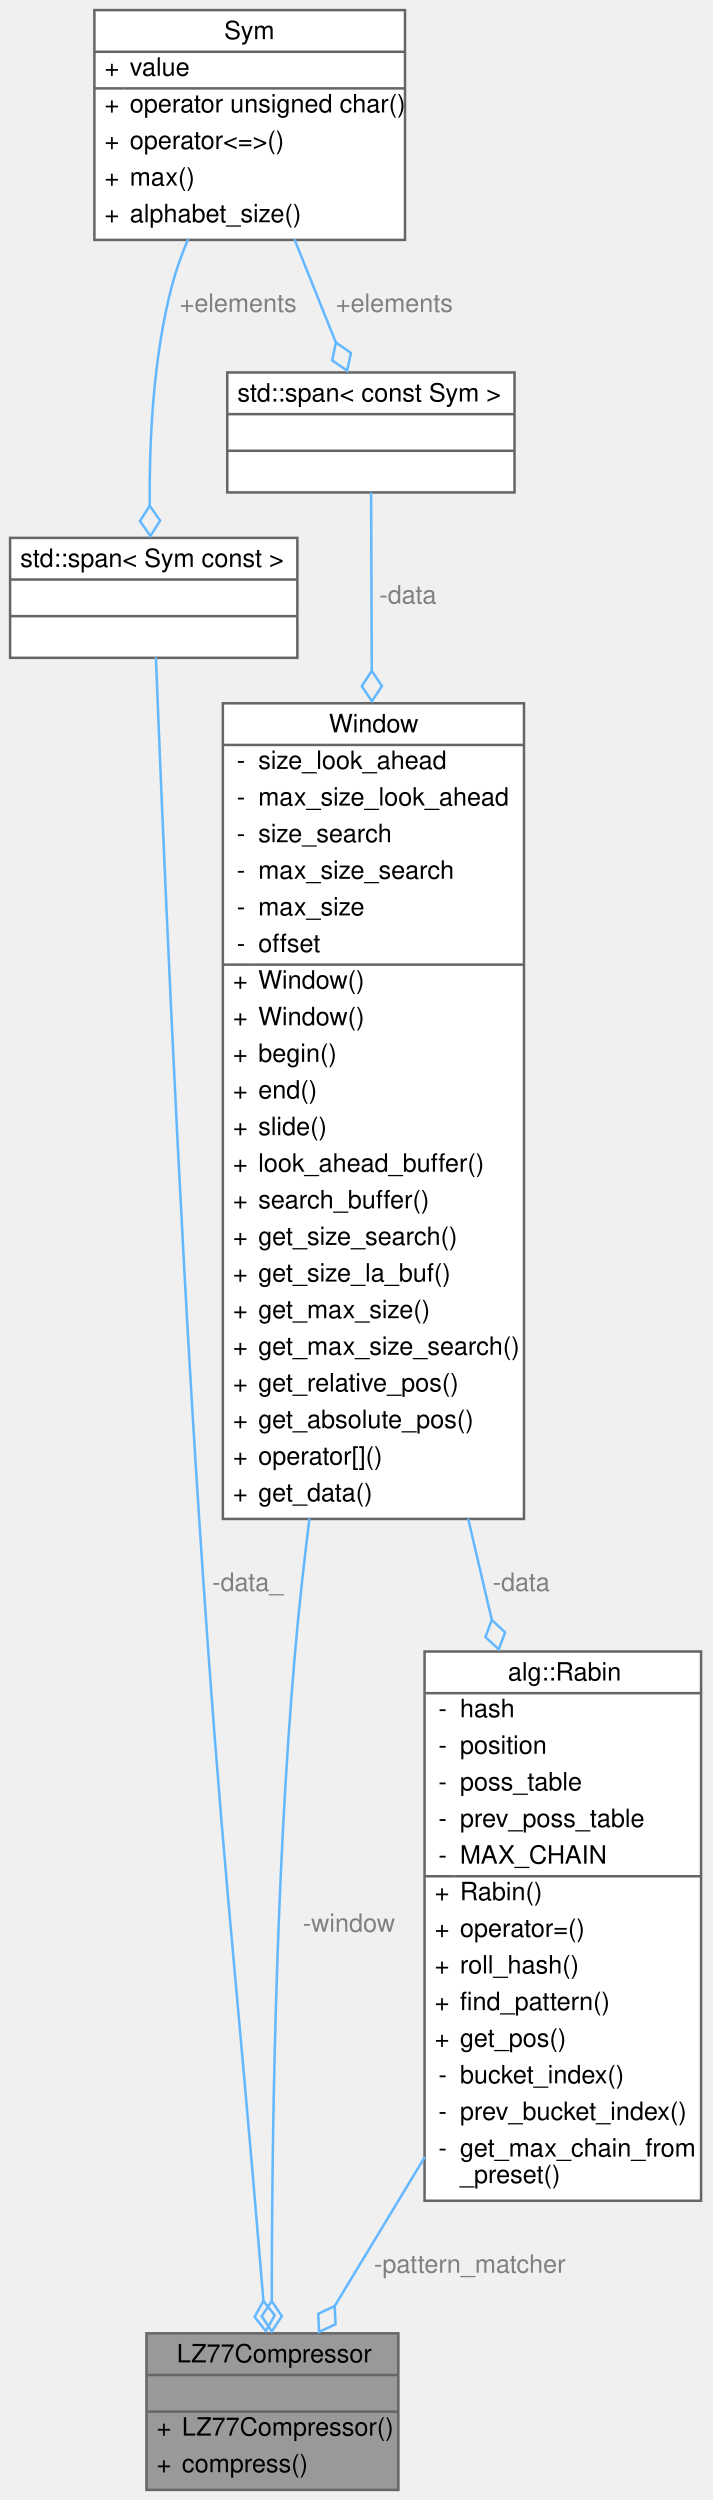
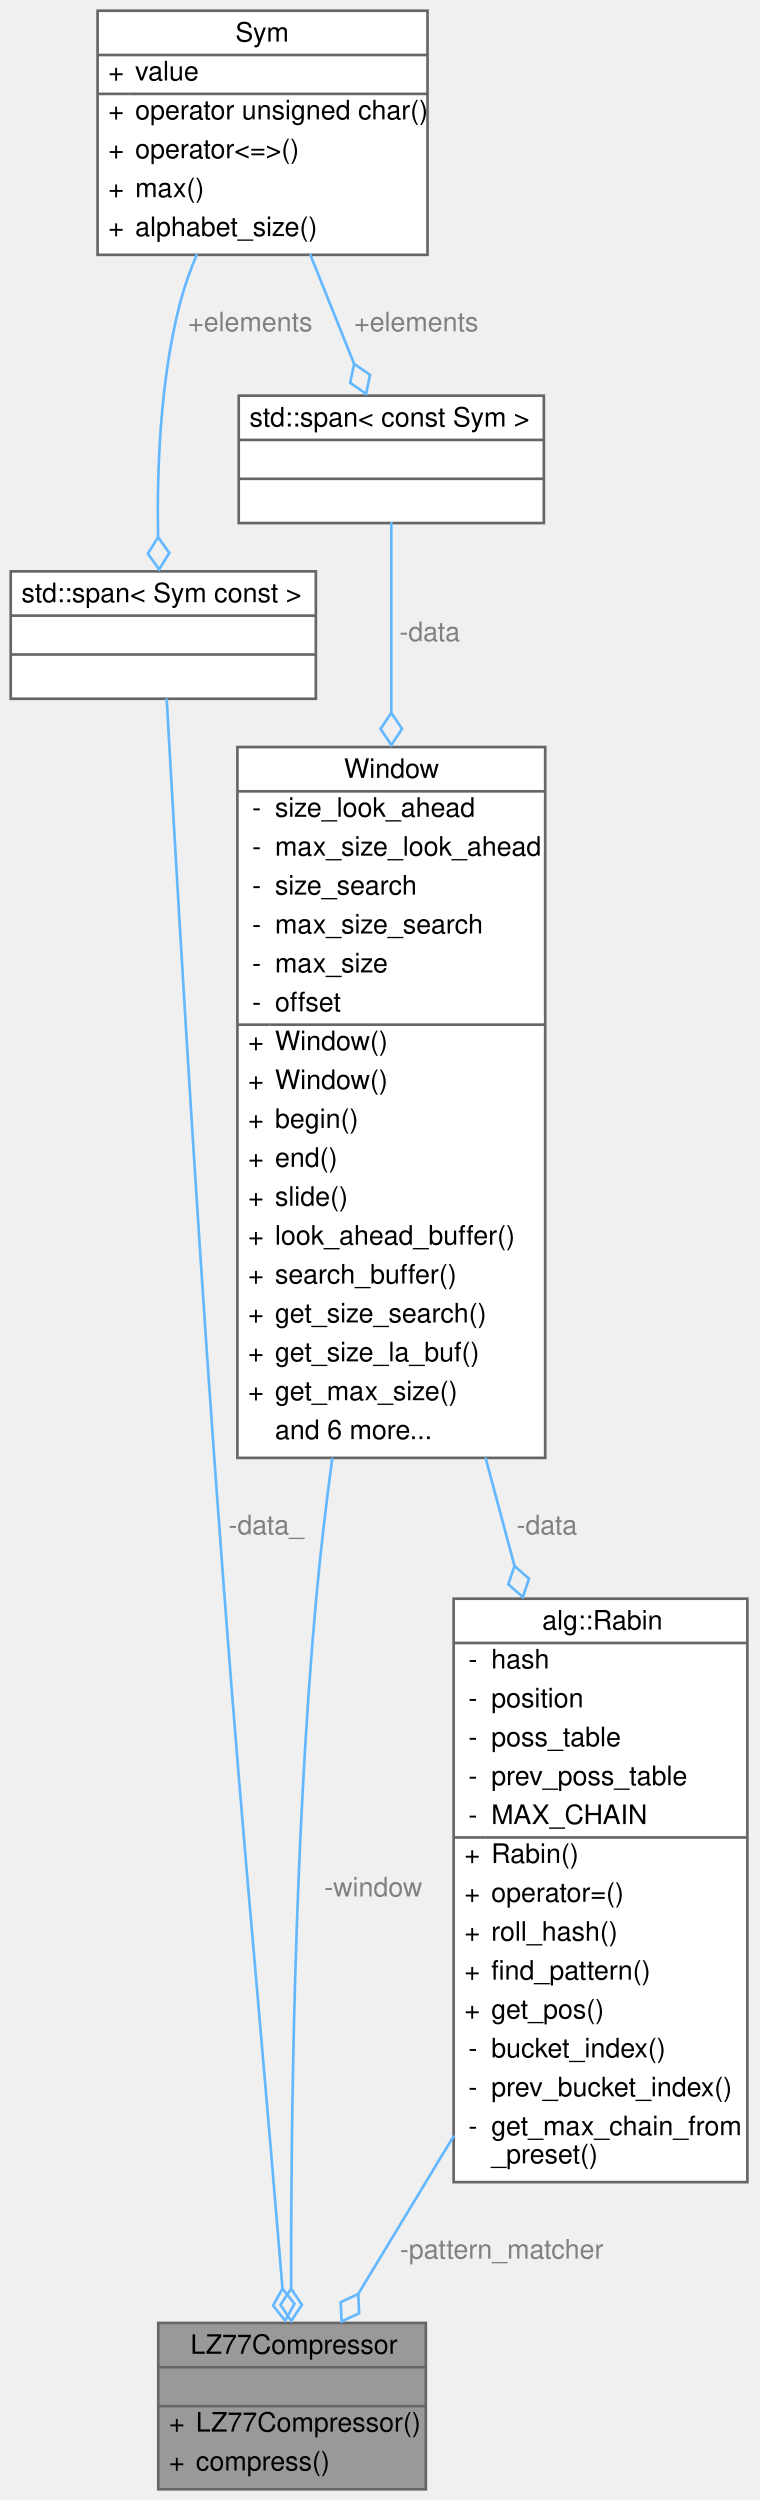
- <svg xmlns="http://www.w3.org/2000/svg" xmlns:xlink="http://www.w3.org/1999/xlink" width="282pt" height="990pt" viewBox="0.00 0.00 282.00 990.00">
-   <g id="graph0" class="graph" transform="scale(1 1) rotate(0) translate(4 986)">
+ <svg xmlns="http://www.w3.org/2000/svg" xmlns:xlink="http://www.w3.org/1999/xlink" width="283pt" height="932pt" viewBox="0.00 0.00 283.00 932.00">
+   <g id="graph0" class="graph" transform="scale(1 1) rotate(0) translate(4 928)">
    <g id="Node000001" class="node">
      <g id="a_Node000001">
        <a xlink:title=" ">
-           <polygon fill="#999999" stroke="none" points="153.75,-62 54,-62 54,0 153.75,0 153.75,-62" />
-           <text xml:space="preserve" text-anchor="start" x="66" y="-50.5" font-family="Helvetica,sans-Serif" font-size="10.00">LZ77Compressor</text>
-           <text xml:space="preserve" text-anchor="start" x="102.38" y="-36" font-family="Helvetica,sans-Serif" font-size="10.00"> </text>
-           <text xml:space="preserve" text-anchor="start" x="58" y="-21.5" font-family="Helvetica,sans-Serif" font-size="10.00">+</text>
-           <text xml:space="preserve" text-anchor="start" x="68" y="-21.5" font-family="Helvetica,sans-Serif" font-size="10.00">LZ77Compressor()</text>
-           <text xml:space="preserve" text-anchor="start" x="58" y="-7" font-family="Helvetica,sans-Serif" font-size="10.00">+</text>
-           <text xml:space="preserve" text-anchor="start" x="68" y="-7" font-family="Helvetica,sans-Serif" font-size="10.00">compress()</text>
-           <polygon fill="#666666" stroke="#666666" points="54,-45.5 54,-45.5 153.75,-45.5 153.75,-45.5 54,-45.5" />
-           <polygon fill="#666666" stroke="#666666" points="54,-31 54,-31 153.75,-31 153.75,-31 54,-31" />
-           <polygon fill="none" stroke="#666666" points="54,0 54,-62 153.75,-62 153.75,0 54,0" />
+           <polygon fill="#999999" stroke="none" points="154.75,-62 55,-62 55,0 154.75,0 154.75,-62" />
+           <text xml:space="preserve" text-anchor="start" x="67" y="-50.5" font-family="Helvetica,sans-Serif" font-size="10.00">LZ77Compressor</text>
+           <text xml:space="preserve" text-anchor="start" x="103.38" y="-36" font-family="Helvetica,sans-Serif" font-size="10.00"> </text>
+           <text xml:space="preserve" text-anchor="start" x="59" y="-21.5" font-family="Helvetica,sans-Serif" font-size="10.00">+</text>
+           <text xml:space="preserve" text-anchor="start" x="69" y="-21.5" font-family="Helvetica,sans-Serif" font-size="10.00">LZ77Compressor()</text>
+           <text xml:space="preserve" text-anchor="start" x="59" y="-7" font-family="Helvetica,sans-Serif" font-size="10.00">+</text>
+           <text xml:space="preserve" text-anchor="start" x="69" y="-7" font-family="Helvetica,sans-Serif" font-size="10.00">compress()</text>
+           <polygon fill="#666666" stroke="#666666" points="55,-45.5 55,-45.5 154.75,-45.5 154.75,-45.5 55,-45.5" />
+           <polygon fill="#666666" stroke="#666666" points="55,-31 55,-31 154.75,-31 154.75,-31 55,-31" />
+           <polygon fill="none" stroke="#666666" points="55,0 55,-62 154.75,-62 154.75,0 55,0" />
        </a>
      </g>
    </g>
    <g id="Node000002" class="node">
      <g id="a_Node000002">
        <a xlink:title=" ">
-           <polygon fill="white" stroke="none" points="113.75,-773 0,-773 0,-725.5 113.75,-725.5 113.75,-773" />
-           <text xml:space="preserve" text-anchor="start" x="4" y="-761.5" font-family="Helvetica,sans-Serif" font-size="10.00">std::span&lt; Sym const &gt;</text>
-           <text xml:space="preserve" text-anchor="start" x="55.38" y="-747" font-family="Helvetica,sans-Serif" font-size="10.00"> </text>
-           <text xml:space="preserve" text-anchor="start" x="55.38" y="-732.5" font-family="Helvetica,sans-Serif" font-size="10.00"> </text>
-           <polygon fill="#666666" stroke="#666666" points="0,-756.5 0,-756.5 113.75,-756.5 113.75,-756.5 0,-756.5" />
-           <polygon fill="#666666" stroke="#666666" points="0,-742 0,-742 113.75,-742 113.75,-742 0,-742" />
-           <polygon fill="none" stroke="#666666" points="0,-725.5 0,-773 113.75,-773 113.75,-725.5 0,-725.5" />
+           <polygon fill="white" stroke="none" points="113.75,-715 0,-715 0,-667.5 113.75,-667.5 113.75,-715" />
+           <text xml:space="preserve" text-anchor="start" x="4" y="-703.5" font-family="Helvetica,sans-Serif" font-size="10.00">std::span&lt; Sym const &gt;</text>
+           <text xml:space="preserve" text-anchor="start" x="55.38" y="-689" font-family="Helvetica,sans-Serif" font-size="10.00"> </text>
+           <text xml:space="preserve" text-anchor="start" x="55.38" y="-674.5" font-family="Helvetica,sans-Serif" font-size="10.00"> </text>
+           <polygon fill="#666666" stroke="#666666" points="0,-698.5 0,-698.5 113.75,-698.5 113.75,-698.5 0,-698.5" />
+           <polygon fill="#666666" stroke="#666666" points="0,-684 0,-684 113.75,-684 113.75,-684 0,-684" />
+           <polygon fill="none" stroke="#666666" points="0,-667.5 0,-715 113.75,-715 113.75,-667.5 0,-667.5" />
        </a>
      </g>
    </g>
    <g id="edge1_Node000001_Node000002" class="edge">
      <g id="a_edge1_Node000001_Node000002">
        <a xlink:title=" ">
-           <path fill="none" stroke="#63b8ff" d="M57.74,-725.67C59.97,-668.53 66.39,-513.52 74.88,-384.5 83.79,-249 88.68,-215.33 99.88,-80 100.02,-78.27 100.16,-76.5 100.31,-74.72" />
-           <polygon fill="none" stroke="#63b8ff" points="100.3,-74.81 96.82,-68.5 101.3,-62.86 104.79,-69.17 100.3,-74.81" />
-         </a>
-       </g>
-       <text xml:space="preserve" text-anchor="start" x="79.99" y="-356" font-family="Helvetica,sans-Serif" font-size="10.00" fill="grey">-data_</text>
+           <path fill="none" stroke="#63b8ff" d="M58.13,-667.61C60.97,-616.9 68.24,-490.33 75.88,-384.5 85.64,-249.06 89.68,-215.33 100.88,-80 101.02,-78.27 101.16,-76.5 101.31,-74.72" />
+           <polygon fill="none" stroke="#63b8ff" points="101.3,-74.81 97.82,-68.5 102.3,-62.86 105.79,-69.17 101.3,-74.81" />
+         </a>
+       </g>
+       <text xml:space="preserve" text-anchor="start" x="81.16" y="-356" font-family="Helvetica,sans-Serif" font-size="10.00" fill="grey">-data_</text>
    </g>
    <g id="Node000003" class="node">
      <g id="a_Node000003">
        <a xlink:href="structSym.html" target="_top" xlink:title=" ">
-           <polygon fill="white" stroke="none" points="156.38,-982 33.38,-982 33.38,-891 156.38,-891 156.38,-982" />
-           <text xml:space="preserve" text-anchor="start" x="84.75" y="-970.5" font-family="Helvetica,sans-Serif" font-size="10.00">Sym</text>
-           <text xml:space="preserve" text-anchor="start" x="37.38" y="-956" font-family="Helvetica,sans-Serif" font-size="10.00">+</text>
-           <text xml:space="preserve" text-anchor="start" x="47.38" y="-956" font-family="Helvetica,sans-Serif" font-size="10.00">value</text>
-           <text xml:space="preserve" text-anchor="start" x="37.38" y="-941.5" font-family="Helvetica,sans-Serif" font-size="10.00">+</text>
-           <text xml:space="preserve" text-anchor="start" x="47.38" y="-941.5" font-family="Helvetica,sans-Serif" font-size="10.00">operator unsigned char()</text>
-           <text xml:space="preserve" text-anchor="start" x="37.38" y="-927" font-family="Helvetica,sans-Serif" font-size="10.00">+</text>
-           <text xml:space="preserve" text-anchor="start" x="47.38" y="-927" font-family="Helvetica,sans-Serif" font-size="10.00">operator&lt;=&gt;()</text>
-           <text xml:space="preserve" text-anchor="start" x="37.38" y="-912.5" font-family="Helvetica,sans-Serif" font-size="10.00">+</text>
-           <text xml:space="preserve" text-anchor="start" x="47.38" y="-912.5" font-family="Helvetica,sans-Serif" font-size="10.00">max()</text>
-           <text xml:space="preserve" text-anchor="start" x="37.38" y="-898" font-family="Helvetica,sans-Serif" font-size="10.00">+</text>
-           <text xml:space="preserve" text-anchor="start" x="47.38" y="-898" font-family="Helvetica,sans-Serif" font-size="10.00">alphabet_size()</text>
-           <polygon fill="#666666" stroke="#666666" points="33.38,-965.5 33.38,-965.5 156.38,-965.5 156.38,-965.5 33.38,-965.5" />
-           <polygon fill="#666666" stroke="#666666" points="33.38,-951 33.38,-951 45.38,-951 45.38,-951 33.38,-951" />
-           <polygon fill="#666666" stroke="#666666" points="45.38,-951 45.38,-951 156.38,-951 156.38,-951 45.38,-951" />
-           <polygon fill="none" stroke="#666666" points="33.38,-891 33.38,-982 156.38,-982 156.38,-891 33.38,-891" />
+           <polygon fill="white" stroke="none" points="155.38,-924 32.38,-924 32.38,-833 155.38,-833 155.38,-924" />
+           <text xml:space="preserve" text-anchor="start" x="83.75" y="-912.5" font-family="Helvetica,sans-Serif" font-size="10.00">Sym</text>
+           <text xml:space="preserve" text-anchor="start" x="36.38" y="-898" font-family="Helvetica,sans-Serif" font-size="10.00">+</text>
+           <text xml:space="preserve" text-anchor="start" x="46.38" y="-898" font-family="Helvetica,sans-Serif" font-size="10.00">value</text>
+           <text xml:space="preserve" text-anchor="start" x="36.38" y="-883.5" font-family="Helvetica,sans-Serif" font-size="10.00">+</text>
+           <text xml:space="preserve" text-anchor="start" x="46.38" y="-883.5" font-family="Helvetica,sans-Serif" font-size="10.00">operator unsigned char()</text>
+           <text xml:space="preserve" text-anchor="start" x="36.38" y="-869" font-family="Helvetica,sans-Serif" font-size="10.00">+</text>
+           <text xml:space="preserve" text-anchor="start" x="46.38" y="-869" font-family="Helvetica,sans-Serif" font-size="10.00">operator&lt;=&gt;()</text>
+           <text xml:space="preserve" text-anchor="start" x="36.38" y="-854.5" font-family="Helvetica,sans-Serif" font-size="10.00">+</text>
+           <text xml:space="preserve" text-anchor="start" x="46.38" y="-854.5" font-family="Helvetica,sans-Serif" font-size="10.00">max()</text>
+           <text xml:space="preserve" text-anchor="start" x="36.38" y="-840" font-family="Helvetica,sans-Serif" font-size="10.00">+</text>
+           <text xml:space="preserve" text-anchor="start" x="46.38" y="-840" font-family="Helvetica,sans-Serif" font-size="10.00">alphabet_size()</text>
+           <polygon fill="#666666" stroke="#666666" points="32.38,-907.5 32.38,-907.5 155.38,-907.5 155.38,-907.5 32.38,-907.5" />
+           <polygon fill="#666666" stroke="#666666" points="32.38,-893 32.38,-893 44.38,-893 44.38,-893 32.38,-893" />
+           <polygon fill="#666666" stroke="#666666" points="44.38,-893 44.38,-893 155.38,-893 155.38,-893 44.38,-893" />
+           <polygon fill="none" stroke="#666666" points="32.38,-833 32.38,-924 155.38,-924 155.38,-833 32.38,-833" />
        </a>
      </g>
    </g>
    <g id="edge2_Node000002_Node000003" class="edge">
      <g id="a_edge2_Node000002_Node000003">
        <a xlink:title=" ">
-           <path fill="none" stroke="#63b8ff" d="M70.47,-891.27C67.95,-885.27 65.73,-879.08 64.12,-873 56.54,-844.26 55.06,-810.48 55.29,-785.64" />
-           <polygon fill="none" stroke="#63b8ff" points="55.29,-785.74 51.42,-779.66 55.54,-773.75 59.41,-779.83 55.29,-785.74" />
-         </a>
-       </g>
-       <text xml:space="preserve" text-anchor="start" x="67.12" y="-862.5" font-family="Helvetica,sans-Serif" font-size="10.00" fill="grey">+elements</text>
+           <path fill="none" stroke="#63b8ff" d="M69.43,-833.28C66.91,-827.28 64.71,-821.09 63.12,-815 55.66,-786.25 54.46,-752.46 54.93,-727.63" />
+           <polygon fill="none" stroke="#63b8ff" points="54.93,-727.73 51.11,-721.61 55.3,-715.74 59.11,-721.86 54.93,-727.73" />
+         </a>
+       </g>
+       <text xml:space="preserve" text-anchor="start" x="66.12" y="-804.5" font-family="Helvetica,sans-Serif" font-size="10.00" fill="grey">+elements</text>
    </g>
    <g id="Node000005" class="node">
      <g id="a_Node000005">
        <a xlink:title=" ">
-           <polygon fill="white" stroke="none" points="199.75,-838.5 86,-838.5 86,-791 199.75,-791 199.75,-838.5" />
-           <text xml:space="preserve" text-anchor="start" x="90" y="-827" font-family="Helvetica,sans-Serif" font-size="10.00">std::span&lt; const Sym &gt;</text>
-           <text xml:space="preserve" text-anchor="start" x="141.38" y="-812.5" font-family="Helvetica,sans-Serif" font-size="10.00"> </text>
-           <text xml:space="preserve" text-anchor="start" x="141.38" y="-798" font-family="Helvetica,sans-Serif" font-size="10.00"> </text>
-           <polygon fill="#666666" stroke="#666666" points="86,-822 86,-822 199.75,-822 199.75,-822 86,-822" />
-           <polygon fill="#666666" stroke="#666666" points="86,-807.5 86,-807.5 199.75,-807.5 199.75,-807.5 86,-807.5" />
-           <polygon fill="none" stroke="#666666" points="86,-791 86,-838.5 199.75,-838.5 199.75,-791 86,-791" />
+           <polygon fill="white" stroke="none" points="198.75,-780.5 85,-780.5 85,-733 198.75,-733 198.75,-780.5" />
+           <text xml:space="preserve" text-anchor="start" x="89" y="-769" font-family="Helvetica,sans-Serif" font-size="10.00">std::span&lt; const Sym &gt;</text>
+           <text xml:space="preserve" text-anchor="start" x="140.38" y="-754.5" font-family="Helvetica,sans-Serif" font-size="10.00"> </text>
+           <text xml:space="preserve" text-anchor="start" x="140.38" y="-740" font-family="Helvetica,sans-Serif" font-size="10.00"> </text>
+           <polygon fill="#666666" stroke="#666666" points="85,-764 85,-764 198.75,-764 198.75,-764 85,-764" />
+           <polygon fill="#666666" stroke="#666666" points="85,-749.5 85,-749.5 198.75,-749.5 198.75,-749.5 85,-749.5" />
+           <polygon fill="none" stroke="#666666" points="85,-733 85,-780.5 198.75,-780.5 198.75,-733 85,-733" />
        </a>
      </g>
    </g>
    <g id="edge5_Node000005_Node000003" class="edge">
      <g id="a_edge5_Node000005_Node000003">
        <a xlink:title=" ">
-           <path fill="none" stroke="#63b8ff" d="M112.61,-891.25C118.02,-877.76 123.88,-863.13 129,-850.37" />
-           <polygon fill="none" stroke="#63b8ff" points="129.02,-850.33 127.54,-843.27 133.48,-839.19 134.96,-846.24 129.02,-850.33" />
-         </a>
-       </g>
-       <text xml:space="preserve" text-anchor="start" x="128.98" y="-862.5" font-family="Helvetica,sans-Serif" font-size="10.00" fill="grey">+elements</text>
+           <path fill="none" stroke="#63b8ff" d="M111.61,-833.25C117.02,-819.76 122.88,-805.13 128,-792.37" />
+           <polygon fill="none" stroke="#63b8ff" points="128.02,-792.33 126.54,-785.27 132.48,-781.19 133.96,-788.24 128.02,-792.33" />
+         </a>
+       </g>
+       <text xml:space="preserve" text-anchor="start" x="127.98" y="-804.5" font-family="Helvetica,sans-Serif" font-size="10.00" fill="grey">+elements</text>
    </g>
    <g id="Node000004" class="node">
      <g id="a_Node000004">
        <a xlink:href="classWindow.html" target="_top" xlink:title="[lz77.Window]">
-           <polygon fill="white" stroke="none" points="203.5,-707.5 84.25,-707.5 84.25,-384.5 203.5,-384.5 203.5,-707.5" />
-           <text xml:space="preserve" text-anchor="start" x="126.25" y="-696" font-family="Helvetica,sans-Serif" font-size="10.00">Window</text>
-           <text xml:space="preserve" text-anchor="start" x="89.75" y="-681.5" font-family="Helvetica,sans-Serif" font-size="10.00">-</text>
-           <text xml:space="preserve" text-anchor="start" x="98.25" y="-681.5" font-family="Helvetica,sans-Serif" font-size="10.00">size_look_ahead</text>
-           <text xml:space="preserve" text-anchor="start" x="89.75" y="-667" font-family="Helvetica,sans-Serif" font-size="10.00">-</text>
-           <text xml:space="preserve" text-anchor="start" x="98.25" y="-667" font-family="Helvetica,sans-Serif" font-size="10.00">max_size_look_ahead</text>
-           <text xml:space="preserve" text-anchor="start" x="89.75" y="-652.5" font-family="Helvetica,sans-Serif" font-size="10.00">-</text>
-           <text xml:space="preserve" text-anchor="start" x="98.25" y="-652.5" font-family="Helvetica,sans-Serif" font-size="10.00">size_search</text>
-           <text xml:space="preserve" text-anchor="start" x="89.75" y="-638" font-family="Helvetica,sans-Serif" font-size="10.00">-</text>
-           <text xml:space="preserve" text-anchor="start" x="98.25" y="-638" font-family="Helvetica,sans-Serif" font-size="10.00">max_size_search</text>
-           <text xml:space="preserve" text-anchor="start" x="89.75" y="-623.5" font-family="Helvetica,sans-Serif" font-size="10.00">-</text>
-           <text xml:space="preserve" text-anchor="start" x="98.25" y="-623.5" font-family="Helvetica,sans-Serif" font-size="10.00">max_size</text>
-           <text xml:space="preserve" text-anchor="start" x="89.75" y="-609" font-family="Helvetica,sans-Serif" font-size="10.00">-</text>
-           <text xml:space="preserve" text-anchor="start" x="98.25" y="-609" font-family="Helvetica,sans-Serif" font-size="10.00">offset</text>
-           <text xml:space="preserve" text-anchor="start" x="88.25" y="-594.5" font-family="Helvetica,sans-Serif" font-size="10.00">+</text>
-           <text xml:space="preserve" text-anchor="start" x="98.25" y="-594.5" font-family="Helvetica,sans-Serif" font-size="10.00">Window()</text>
-           <text xml:space="preserve" text-anchor="start" x="88.25" y="-580" font-family="Helvetica,sans-Serif" font-size="10.00">+</text>
-           <text xml:space="preserve" text-anchor="start" x="98.25" y="-580" font-family="Helvetica,sans-Serif" font-size="10.00">Window()</text>
-           <text xml:space="preserve" text-anchor="start" x="88.25" y="-565.5" font-family="Helvetica,sans-Serif" font-size="10.00">+</text>
-           <text xml:space="preserve" text-anchor="start" x="98.25" y="-565.5" font-family="Helvetica,sans-Serif" font-size="10.00">begin()</text>
-           <text xml:space="preserve" text-anchor="start" x="88.25" y="-551" font-family="Helvetica,sans-Serif" font-size="10.00">+</text>
-           <text xml:space="preserve" text-anchor="start" x="98.25" y="-551" font-family="Helvetica,sans-Serif" font-size="10.00">end()</text>
-           <text xml:space="preserve" text-anchor="start" x="88.25" y="-536.5" font-family="Helvetica,sans-Serif" font-size="10.00">+</text>
-           <text xml:space="preserve" text-anchor="start" x="98.25" y="-536.5" font-family="Helvetica,sans-Serif" font-size="10.00">slide()</text>
-           <text xml:space="preserve" text-anchor="start" x="88.25" y="-522" font-family="Helvetica,sans-Serif" font-size="10.00">+</text>
-           <text xml:space="preserve" text-anchor="start" x="98.25" y="-522" font-family="Helvetica,sans-Serif" font-size="10.00">look_ahead_buffer()</text>
-           <text xml:space="preserve" text-anchor="start" x="88.25" y="-507.5" font-family="Helvetica,sans-Serif" font-size="10.00">+</text>
-           <text xml:space="preserve" text-anchor="start" x="98.25" y="-507.5" font-family="Helvetica,sans-Serif" font-size="10.00">search_buffer()</text>
-           <text xml:space="preserve" text-anchor="start" x="88.25" y="-493" font-family="Helvetica,sans-Serif" font-size="10.00">+</text>
-           <text xml:space="preserve" text-anchor="start" x="98.25" y="-493" font-family="Helvetica,sans-Serif" font-size="10.00">get_size_search()</text>
-           <text xml:space="preserve" text-anchor="start" x="88.25" y="-478.5" font-family="Helvetica,sans-Serif" font-size="10.00">+</text>
-           <text xml:space="preserve" text-anchor="start" x="98.25" y="-478.5" font-family="Helvetica,sans-Serif" font-size="10.00">get_size_la_buf()</text>
-           <text xml:space="preserve" text-anchor="start" x="88.25" y="-464" font-family="Helvetica,sans-Serif" font-size="10.00">+</text>
-           <text xml:space="preserve" text-anchor="start" x="98.25" y="-464" font-family="Helvetica,sans-Serif" font-size="10.00">get_max_size()</text>
-           <text xml:space="preserve" text-anchor="start" x="88.25" y="-449.5" font-family="Helvetica,sans-Serif" font-size="10.00">+</text>
-           <text xml:space="preserve" text-anchor="start" x="98.25" y="-449.5" font-family="Helvetica,sans-Serif" font-size="10.00">get_max_size_search()</text>
-           <text xml:space="preserve" text-anchor="start" x="88.25" y="-435" font-family="Helvetica,sans-Serif" font-size="10.00">+</text>
-           <text xml:space="preserve" text-anchor="start" x="98.25" y="-435" font-family="Helvetica,sans-Serif" font-size="10.00">get_relative_pos()</text>
-           <text xml:space="preserve" text-anchor="start" x="88.25" y="-420.5" font-family="Helvetica,sans-Serif" font-size="10.00">+</text>
-           <text xml:space="preserve" text-anchor="start" x="98.25" y="-420.5" font-family="Helvetica,sans-Serif" font-size="10.00">get_absolute_pos()</text>
-           <text xml:space="preserve" text-anchor="start" x="88.25" y="-406" font-family="Helvetica,sans-Serif" font-size="10.00">+</text>
-           <text xml:space="preserve" text-anchor="start" x="98.25" y="-406" font-family="Helvetica,sans-Serif" font-size="10.00">operator[]()</text>
-           <text xml:space="preserve" text-anchor="start" x="88.25" y="-391.5" font-family="Helvetica,sans-Serif" font-size="10.00">+</text>
-           <text xml:space="preserve" text-anchor="start" x="98.25" y="-391.5" font-family="Helvetica,sans-Serif" font-size="10.00">get_data()</text>
-           <polygon fill="#666666" stroke="#666666" points="84.25,-691 84.25,-691 203.5,-691 203.5,-691 84.25,-691" />
-           <polygon fill="#666666" stroke="#666666" points="84.25,-604 84.25,-604 96.25,-604 96.25,-604 84.25,-604" />
-           <polygon fill="#666666" stroke="#666666" points="96.25,-604 96.25,-604 203.5,-604 203.5,-604 96.25,-604" />
-           <polygon fill="none" stroke="#666666" points="84.25,-384.5 84.25,-707.5 203.5,-707.5 203.5,-384.5 84.25,-384.5" />
+           <polygon fill="white" stroke="none" points="199.25,-649.5 84.5,-649.5 84.5,-384.5 199.25,-384.5 199.25,-649.5" />
+           <text xml:space="preserve" text-anchor="start" x="124.25" y="-638" font-family="Helvetica,sans-Serif" font-size="10.00">Window</text>
+           <text xml:space="preserve" text-anchor="start" x="90" y="-623.5" font-family="Helvetica,sans-Serif" font-size="10.00">-</text>
+           <text xml:space="preserve" text-anchor="start" x="98.5" y="-623.5" font-family="Helvetica,sans-Serif" font-size="10.00">size_look_ahead</text>
+           <text xml:space="preserve" text-anchor="start" x="90" y="-609" font-family="Helvetica,sans-Serif" font-size="10.00">-</text>
+           <text xml:space="preserve" text-anchor="start" x="98.5" y="-609" font-family="Helvetica,sans-Serif" font-size="10.00">max_size_look_ahead</text>
+           <text xml:space="preserve" text-anchor="start" x="90" y="-594.5" font-family="Helvetica,sans-Serif" font-size="10.00">-</text>
+           <text xml:space="preserve" text-anchor="start" x="98.5" y="-594.5" font-family="Helvetica,sans-Serif" font-size="10.00">size_search</text>
+           <text xml:space="preserve" text-anchor="start" x="90" y="-580" font-family="Helvetica,sans-Serif" font-size="10.00">-</text>
+           <text xml:space="preserve" text-anchor="start" x="98.5" y="-580" font-family="Helvetica,sans-Serif" font-size="10.00">max_size_search</text>
+           <text xml:space="preserve" text-anchor="start" x="90" y="-565.5" font-family="Helvetica,sans-Serif" font-size="10.00">-</text>
+           <text xml:space="preserve" text-anchor="start" x="98.5" y="-565.5" font-family="Helvetica,sans-Serif" font-size="10.00">max_size</text>
+           <text xml:space="preserve" text-anchor="start" x="90" y="-551" font-family="Helvetica,sans-Serif" font-size="10.00">-</text>
+           <text xml:space="preserve" text-anchor="start" x="98.5" y="-551" font-family="Helvetica,sans-Serif" font-size="10.00">offset</text>
+           <text xml:space="preserve" text-anchor="start" x="88.5" y="-536.5" font-family="Helvetica,sans-Serif" font-size="10.00">+</text>
+           <text xml:space="preserve" text-anchor="start" x="98.5" y="-536.5" font-family="Helvetica,sans-Serif" font-size="10.00">Window()</text>
+           <text xml:space="preserve" text-anchor="start" x="88.5" y="-522" font-family="Helvetica,sans-Serif" font-size="10.00">+</text>
+           <text xml:space="preserve" text-anchor="start" x="98.5" y="-522" font-family="Helvetica,sans-Serif" font-size="10.00">Window()</text>
+           <text xml:space="preserve" text-anchor="start" x="88.5" y="-507.5" font-family="Helvetica,sans-Serif" font-size="10.00">+</text>
+           <text xml:space="preserve" text-anchor="start" x="98.5" y="-507.5" font-family="Helvetica,sans-Serif" font-size="10.00">begin()</text>
+           <text xml:space="preserve" text-anchor="start" x="88.5" y="-493" font-family="Helvetica,sans-Serif" font-size="10.00">+</text>
+           <text xml:space="preserve" text-anchor="start" x="98.5" y="-493" font-family="Helvetica,sans-Serif" font-size="10.00">end()</text>
+           <text xml:space="preserve" text-anchor="start" x="88.5" y="-478.5" font-family="Helvetica,sans-Serif" font-size="10.00">+</text>
+           <text xml:space="preserve" text-anchor="start" x="98.5" y="-478.5" font-family="Helvetica,sans-Serif" font-size="10.00">slide()</text>
+           <text xml:space="preserve" text-anchor="start" x="88.5" y="-464" font-family="Helvetica,sans-Serif" font-size="10.00">+</text>
+           <text xml:space="preserve" text-anchor="start" x="98.5" y="-464" font-family="Helvetica,sans-Serif" font-size="10.00">look_ahead_buffer()</text>
+           <text xml:space="preserve" text-anchor="start" x="88.5" y="-449.5" font-family="Helvetica,sans-Serif" font-size="10.00">+</text>
+           <text xml:space="preserve" text-anchor="start" x="98.5" y="-449.5" font-family="Helvetica,sans-Serif" font-size="10.00">search_buffer()</text>
+           <text xml:space="preserve" text-anchor="start" x="88.5" y="-435" font-family="Helvetica,sans-Serif" font-size="10.00">+</text>
+           <text xml:space="preserve" text-anchor="start" x="98.5" y="-435" font-family="Helvetica,sans-Serif" font-size="10.00">get_size_search()</text>
+           <text xml:space="preserve" text-anchor="start" x="88.5" y="-420.5" font-family="Helvetica,sans-Serif" font-size="10.00">+</text>
+           <text xml:space="preserve" text-anchor="start" x="98.5" y="-420.5" font-family="Helvetica,sans-Serif" font-size="10.00">get_size_la_buf()</text>
+           <text xml:space="preserve" text-anchor="start" x="88.5" y="-406" font-family="Helvetica,sans-Serif" font-size="10.00">+</text>
+           <text xml:space="preserve" text-anchor="start" x="98.5" y="-406" font-family="Helvetica,sans-Serif" font-size="10.00">get_max_size()</text>
+           <text xml:space="preserve" text-anchor="start" x="98.5" y="-391.5" font-family="Helvetica,sans-Serif" font-size="10.00">and 6 more...</text>
+           <polygon fill="#666666" stroke="#666666" points="84.5,-633 84.5,-633 199.25,-633 199.25,-633 84.5,-633" />
+           <polygon fill="#666666" stroke="#666666" points="84.5,-546 84.5,-546 96.5,-546 96.5,-546 84.5,-546" />
+           <polygon fill="#666666" stroke="#666666" points="96.5,-546 96.5,-546 199.25,-546 199.25,-546 96.5,-546" />
+           <polygon fill="none" stroke="#666666" points="84.5,-384.5 84.5,-649.5 199.25,-649.5 199.25,-384.5 84.5,-384.5" />
        </a>
      </g>
    </g>
    <g id="edge3_Node000001_Node000004" class="edge">
      <g id="a_edge3_Node000001_Node000004">
        <a xlink:title=" ">
-           <path fill="none" stroke="#63b8ff" d="M118.54,-384.73C116.33,-366.97 114.37,-349.12 112.88,-332 104.89,-240.69 103.63,-133.23 103.62,-74.92" />
-           <polygon fill="none" stroke="#63b8ff" points="103.62,-74.77 99.63,-68.77 103.64,-62.77 107.63,-68.78 103.62,-74.77" />
-         </a>
-       </g>
-       <text xml:space="preserve" text-anchor="start" x="115.88" y="-221" font-family="Helvetica,sans-Serif" font-size="10.00" fill="grey">-window</text>
+           <path fill="none" stroke="#63b8ff" d="M119.9,-384.57C117.53,-366.94 115.42,-349.06 113.88,-332 105.59,-240.72 104.44,-133.24 104.53,-74.92" />
+           <polygon fill="none" stroke="#63b8ff" points="104.53,-74.78 100.55,-68.77 104.57,-62.78 108.55,-68.79 104.53,-74.78" />
+         </a>
+       </g>
+       <text xml:space="preserve" text-anchor="start" x="116.88" y="-221" font-family="Helvetica,sans-Serif" font-size="10.00" fill="grey">-window</text>
    </g>
    <g id="Node000006" class="node">
      <g id="a_Node000006">
        <a xlink:href="classalg_1_1Rabin.html" target="_top" xlink:title="This class enables fast string matching. Makes use of two chained arrays. This class is intertwined w...">
-           <polygon fill="white" stroke="none" points="273.62,-332 164.12,-332 164.12,-114.5 273.62,-114.5 273.62,-332" />
-           <text xml:space="preserve" text-anchor="start" x="197.12" y="-320.5" font-family="Helvetica,sans-Serif" font-size="10.00">alg::Rabin</text>
-           <text xml:space="preserve" text-anchor="start" x="169.62" y="-306" font-family="Helvetica,sans-Serif" font-size="10.00">-</text>
-           <text xml:space="preserve" text-anchor="start" x="178.12" y="-306" font-family="Helvetica,sans-Serif" font-size="10.00">hash</text>
-           <text xml:space="preserve" text-anchor="start" x="169.62" y="-291.5" font-family="Helvetica,sans-Serif" font-size="10.00">-</text>
-           <text xml:space="preserve" text-anchor="start" x="178.12" y="-291.5" font-family="Helvetica,sans-Serif" font-size="10.00">position</text>
-           <text xml:space="preserve" text-anchor="start" x="169.62" y="-277" font-family="Helvetica,sans-Serif" font-size="10.00">-</text>
-           <text xml:space="preserve" text-anchor="start" x="178.12" y="-277" font-family="Helvetica,sans-Serif" font-size="10.00">poss_table</text>
-           <text xml:space="preserve" text-anchor="start" x="169.62" y="-262.5" font-family="Helvetica,sans-Serif" font-size="10.00">-</text>
-           <text xml:space="preserve" text-anchor="start" x="178.12" y="-262.5" font-family="Helvetica,sans-Serif" font-size="10.00">prev_poss_table</text>
-           <text xml:space="preserve" text-anchor="start" x="169.62" y="-248" font-family="Helvetica,sans-Serif" font-size="10.00">-</text>
-           <text xml:space="preserve" text-anchor="start" x="178.12" y="-248" font-family="Helvetica,sans-Serif" font-size="10.00">MAX_CHAIN</text>
-           <text xml:space="preserve" text-anchor="start" x="168.12" y="-233.5" font-family="Helvetica,sans-Serif" font-size="10.00">+</text>
-           <text xml:space="preserve" text-anchor="start" x="178.12" y="-233.5" font-family="Helvetica,sans-Serif" font-size="10.00">Rabin()</text>
-           <text xml:space="preserve" text-anchor="start" x="168.12" y="-219" font-family="Helvetica,sans-Serif" font-size="10.00">+</text>
-           <text xml:space="preserve" text-anchor="start" x="178.12" y="-219" font-family="Helvetica,sans-Serif" font-size="10.00">operator=()</text>
-           <text xml:space="preserve" text-anchor="start" x="168.12" y="-204.5" font-family="Helvetica,sans-Serif" font-size="10.00">+</text>
-           <text xml:space="preserve" text-anchor="start" x="178.12" y="-204.5" font-family="Helvetica,sans-Serif" font-size="10.00">roll_hash()</text>
-           <text xml:space="preserve" text-anchor="start" x="168.12" y="-190" font-family="Helvetica,sans-Serif" font-size="10.00">+</text>
-           <text xml:space="preserve" text-anchor="start" x="178.12" y="-190" font-family="Helvetica,sans-Serif" font-size="10.00">find_pattern()</text>
-           <text xml:space="preserve" text-anchor="start" x="168.12" y="-175.5" font-family="Helvetica,sans-Serif" font-size="10.00">+</text>
-           <text xml:space="preserve" text-anchor="start" x="178.12" y="-175.5" font-family="Helvetica,sans-Serif" font-size="10.00">get_pos()</text>
-           <text xml:space="preserve" text-anchor="start" x="169.62" y="-161" font-family="Helvetica,sans-Serif" font-size="10.00">-</text>
-           <text xml:space="preserve" text-anchor="start" x="178.12" y="-161" font-family="Helvetica,sans-Serif" font-size="10.00">bucket_index()</text>
-           <text xml:space="preserve" text-anchor="start" x="169.62" y="-146.5" font-family="Helvetica,sans-Serif" font-size="10.00">-</text>
-           <text xml:space="preserve" text-anchor="start" x="178.12" y="-146.5" font-family="Helvetica,sans-Serif" font-size="10.00">prev_bucket_index()</text>
-           <text xml:space="preserve" text-anchor="start" x="169.62" y="-132" font-family="Helvetica,sans-Serif" font-size="10.00">-</text>
-           <text xml:space="preserve" text-anchor="start" x="178.12" y="-132" font-family="Helvetica,sans-Serif" font-size="10.00">get_max_chain_from</text>
-           <text xml:space="preserve" text-anchor="start" x="178.12" y="-121.5" font-family="Helvetica,sans-Serif" font-size="10.00">_preset()</text>
-           <polygon fill="#666666" stroke="#666666" points="164.12,-315.5 164.12,-315.5 273.62,-315.5 273.62,-315.5 164.12,-315.5" />
-           <polygon fill="#666666" stroke="#666666" points="164.12,-243 164.12,-243 176.12,-243 176.12,-243 164.12,-243" />
-           <polygon fill="#666666" stroke="#666666" points="176.12,-243 176.12,-243 273.62,-243 273.62,-243 176.12,-243" />
-           <polygon fill="none" stroke="#666666" points="164.12,-114.5 164.12,-332 273.62,-332 273.62,-114.5 164.12,-114.5" />
+           <polygon fill="white" stroke="none" points="274.62,-332 165.12,-332 165.12,-114.5 274.62,-114.5 274.62,-332" />
+           <text xml:space="preserve" text-anchor="start" x="198.12" y="-320.5" font-family="Helvetica,sans-Serif" font-size="10.00">alg::Rabin</text>
+           <text xml:space="preserve" text-anchor="start" x="170.62" y="-306" font-family="Helvetica,sans-Serif" font-size="10.00">-</text>
+           <text xml:space="preserve" text-anchor="start" x="179.12" y="-306" font-family="Helvetica,sans-Serif" font-size="10.00">hash</text>
+           <text xml:space="preserve" text-anchor="start" x="170.62" y="-291.5" font-family="Helvetica,sans-Serif" font-size="10.00">-</text>
+           <text xml:space="preserve" text-anchor="start" x="179.12" y="-291.5" font-family="Helvetica,sans-Serif" font-size="10.00">position</text>
+           <text xml:space="preserve" text-anchor="start" x="170.62" y="-277" font-family="Helvetica,sans-Serif" font-size="10.00">-</text>
+           <text xml:space="preserve" text-anchor="start" x="179.12" y="-277" font-family="Helvetica,sans-Serif" font-size="10.00">poss_table</text>
+           <text xml:space="preserve" text-anchor="start" x="170.62" y="-262.5" font-family="Helvetica,sans-Serif" font-size="10.00">-</text>
+           <text xml:space="preserve" text-anchor="start" x="179.12" y="-262.5" font-family="Helvetica,sans-Serif" font-size="10.00">prev_poss_table</text>
+           <text xml:space="preserve" text-anchor="start" x="170.62" y="-248" font-family="Helvetica,sans-Serif" font-size="10.00">-</text>
+           <text xml:space="preserve" text-anchor="start" x="179.12" y="-248" font-family="Helvetica,sans-Serif" font-size="10.00">MAX_CHAIN</text>
+           <text xml:space="preserve" text-anchor="start" x="169.12" y="-233.5" font-family="Helvetica,sans-Serif" font-size="10.00">+</text>
+           <text xml:space="preserve" text-anchor="start" x="179.12" y="-233.5" font-family="Helvetica,sans-Serif" font-size="10.00">Rabin()</text>
+           <text xml:space="preserve" text-anchor="start" x="169.12" y="-219" font-family="Helvetica,sans-Serif" font-size="10.00">+</text>
+           <text xml:space="preserve" text-anchor="start" x="179.12" y="-219" font-family="Helvetica,sans-Serif" font-size="10.00">operator=()</text>
+           <text xml:space="preserve" text-anchor="start" x="169.12" y="-204.5" font-family="Helvetica,sans-Serif" font-size="10.00">+</text>
+           <text xml:space="preserve" text-anchor="start" x="179.12" y="-204.5" font-family="Helvetica,sans-Serif" font-size="10.00">roll_hash()</text>
+           <text xml:space="preserve" text-anchor="start" x="169.12" y="-190" font-family="Helvetica,sans-Serif" font-size="10.00">+</text>
+           <text xml:space="preserve" text-anchor="start" x="179.12" y="-190" font-family="Helvetica,sans-Serif" font-size="10.00">find_pattern()</text>
+           <text xml:space="preserve" text-anchor="start" x="169.12" y="-175.5" font-family="Helvetica,sans-Serif" font-size="10.00">+</text>
+           <text xml:space="preserve" text-anchor="start" x="179.12" y="-175.5" font-family="Helvetica,sans-Serif" font-size="10.00">get_pos()</text>
+           <text xml:space="preserve" text-anchor="start" x="170.62" y="-161" font-family="Helvetica,sans-Serif" font-size="10.00">-</text>
+           <text xml:space="preserve" text-anchor="start" x="179.12" y="-161" font-family="Helvetica,sans-Serif" font-size="10.00">bucket_index()</text>
+           <text xml:space="preserve" text-anchor="start" x="170.62" y="-146.5" font-family="Helvetica,sans-Serif" font-size="10.00">-</text>
+           <text xml:space="preserve" text-anchor="start" x="179.12" y="-146.5" font-family="Helvetica,sans-Serif" font-size="10.00">prev_bucket_index()</text>
+           <text xml:space="preserve" text-anchor="start" x="170.62" y="-132" font-family="Helvetica,sans-Serif" font-size="10.00">-</text>
+           <text xml:space="preserve" text-anchor="start" x="179.12" y="-132" font-family="Helvetica,sans-Serif" font-size="10.00">get_max_chain_from</text>
+           <text xml:space="preserve" text-anchor="start" x="179.12" y="-121.5" font-family="Helvetica,sans-Serif" font-size="10.00">_preset()</text>
+           <polygon fill="#666666" stroke="#666666" points="165.12,-315.5 165.12,-315.5 274.62,-315.5 274.62,-315.5 165.12,-315.5" />
+           <polygon fill="#666666" stroke="#666666" points="165.12,-243 165.12,-243 177.12,-243 177.12,-243 165.12,-243" />
+           <polygon fill="#666666" stroke="#666666" points="177.12,-243 177.12,-243 274.62,-243 274.62,-243 177.12,-243" />
+           <polygon fill="none" stroke="#666666" points="165.12,-114.5 165.12,-332 274.62,-332 274.62,-114.5 165.12,-114.5" />
        </a>
      </g>
    </g>
    <g id="edge7_Node000006_Node000004" class="edge">
      <g id="a_edge7_Node000006_Node000004">
        <a xlink:title=" ">
-           <path fill="none" stroke="#63b8ff" d="M181.38,-384.62C184.54,-371.09 187.7,-357.56 190.78,-344.42" />
-           <polygon fill="none" stroke="#63b8ff" points="190.75,-344.51 188.23,-337.76 193.49,-332.83 196.02,-339.58 190.75,-344.51" />
-         </a>
-       </g>
-       <text xml:space="preserve" text-anchor="start" x="191.09" y="-356" font-family="Helvetica,sans-Serif" font-size="10.00" fill="grey">-data</text>
+           <path fill="none" stroke="#63b8ff" d="M177,-384.63C180.62,-371.09 184.29,-357.37 187.87,-343.96" />
+           <polygon fill="none" stroke="#63b8ff" points="187.81,-344.2 185.49,-337.37 190.9,-332.61 193.22,-339.44 187.81,-344.2" />
+         </a>
+       </g>
+       <text xml:space="preserve" text-anchor="start" x="188.55" y="-356" font-family="Helvetica,sans-Serif" font-size="10.00" fill="grey">-data</text>
    </g>
    <g id="edge4_Node000004_Node000005" class="edge">
      <g id="a_edge4_Node000004_Node000005">
        <a xlink:title=" ">
-           <path fill="none" stroke="#63b8ff" d="M142.96,-791.01C143.02,-773.8 143.12,-748.41 143.22,-720.42" />
-           <polygon fill="none" stroke="#63b8ff" points="143.23,-720.31 139.25,-714.29 143.27,-708.31 147.25,-714.32 143.23,-720.31" />
-         </a>
-       </g>
-       <text xml:space="preserve" text-anchor="start" x="146.2" y="-747" font-family="Helvetica,sans-Serif" font-size="10.00" fill="grey">-data</text>
+           <path fill="none" stroke="#63b8ff" d="M141.88,-733.38C141.88,-715.94 141.88,-690.07 141.88,-662.26" />
+           <polygon fill="none" stroke="#63b8ff" points="141.88,-662.27 137.88,-656.27 141.88,-650.27 145.88,-656.27 141.88,-662.27" />
+         </a>
+       </g>
+       <text xml:space="preserve" text-anchor="start" x="144.88" y="-689" font-family="Helvetica,sans-Serif" font-size="10.00" fill="grey">-data</text>
    </g>
    <g id="edge6_Node000001_Node000006" class="edge">
      <g id="a_edge6_Node000001_Node000006">
        <a xlink:title=" ">
-           <path fill="none" stroke="#63b8ff" d="M164.24,-131.86C151.69,-111.1 138.95,-90.03 128.44,-72.64" />
-           <polygon fill="none" stroke="#63b8ff" points="128.55,-72.82 122.02,-69.75 122.34,-62.55 128.87,-65.61 128.55,-72.82" />
-         </a>
-       </g>
-       <text xml:space="preserve" text-anchor="start" x="144.07" y="-86" font-family="Helvetica,sans-Serif" font-size="10.00" fill="grey">-pattern_matcher</text>
+           <path fill="none" stroke="#63b8ff" d="M165.24,-131.86C152.69,-111.1 139.95,-90.03 129.44,-72.64" />
+           <polygon fill="none" stroke="#63b8ff" points="129.55,-72.82 123.02,-69.75 123.34,-62.55 129.87,-65.61 129.55,-72.82" />
+         </a>
+       </g>
+       <text xml:space="preserve" text-anchor="start" x="145.07" y="-86" font-family="Helvetica,sans-Serif" font-size="10.00" fill="grey">-pattern_matcher</text>
    </g>
  </g>
</svg>
